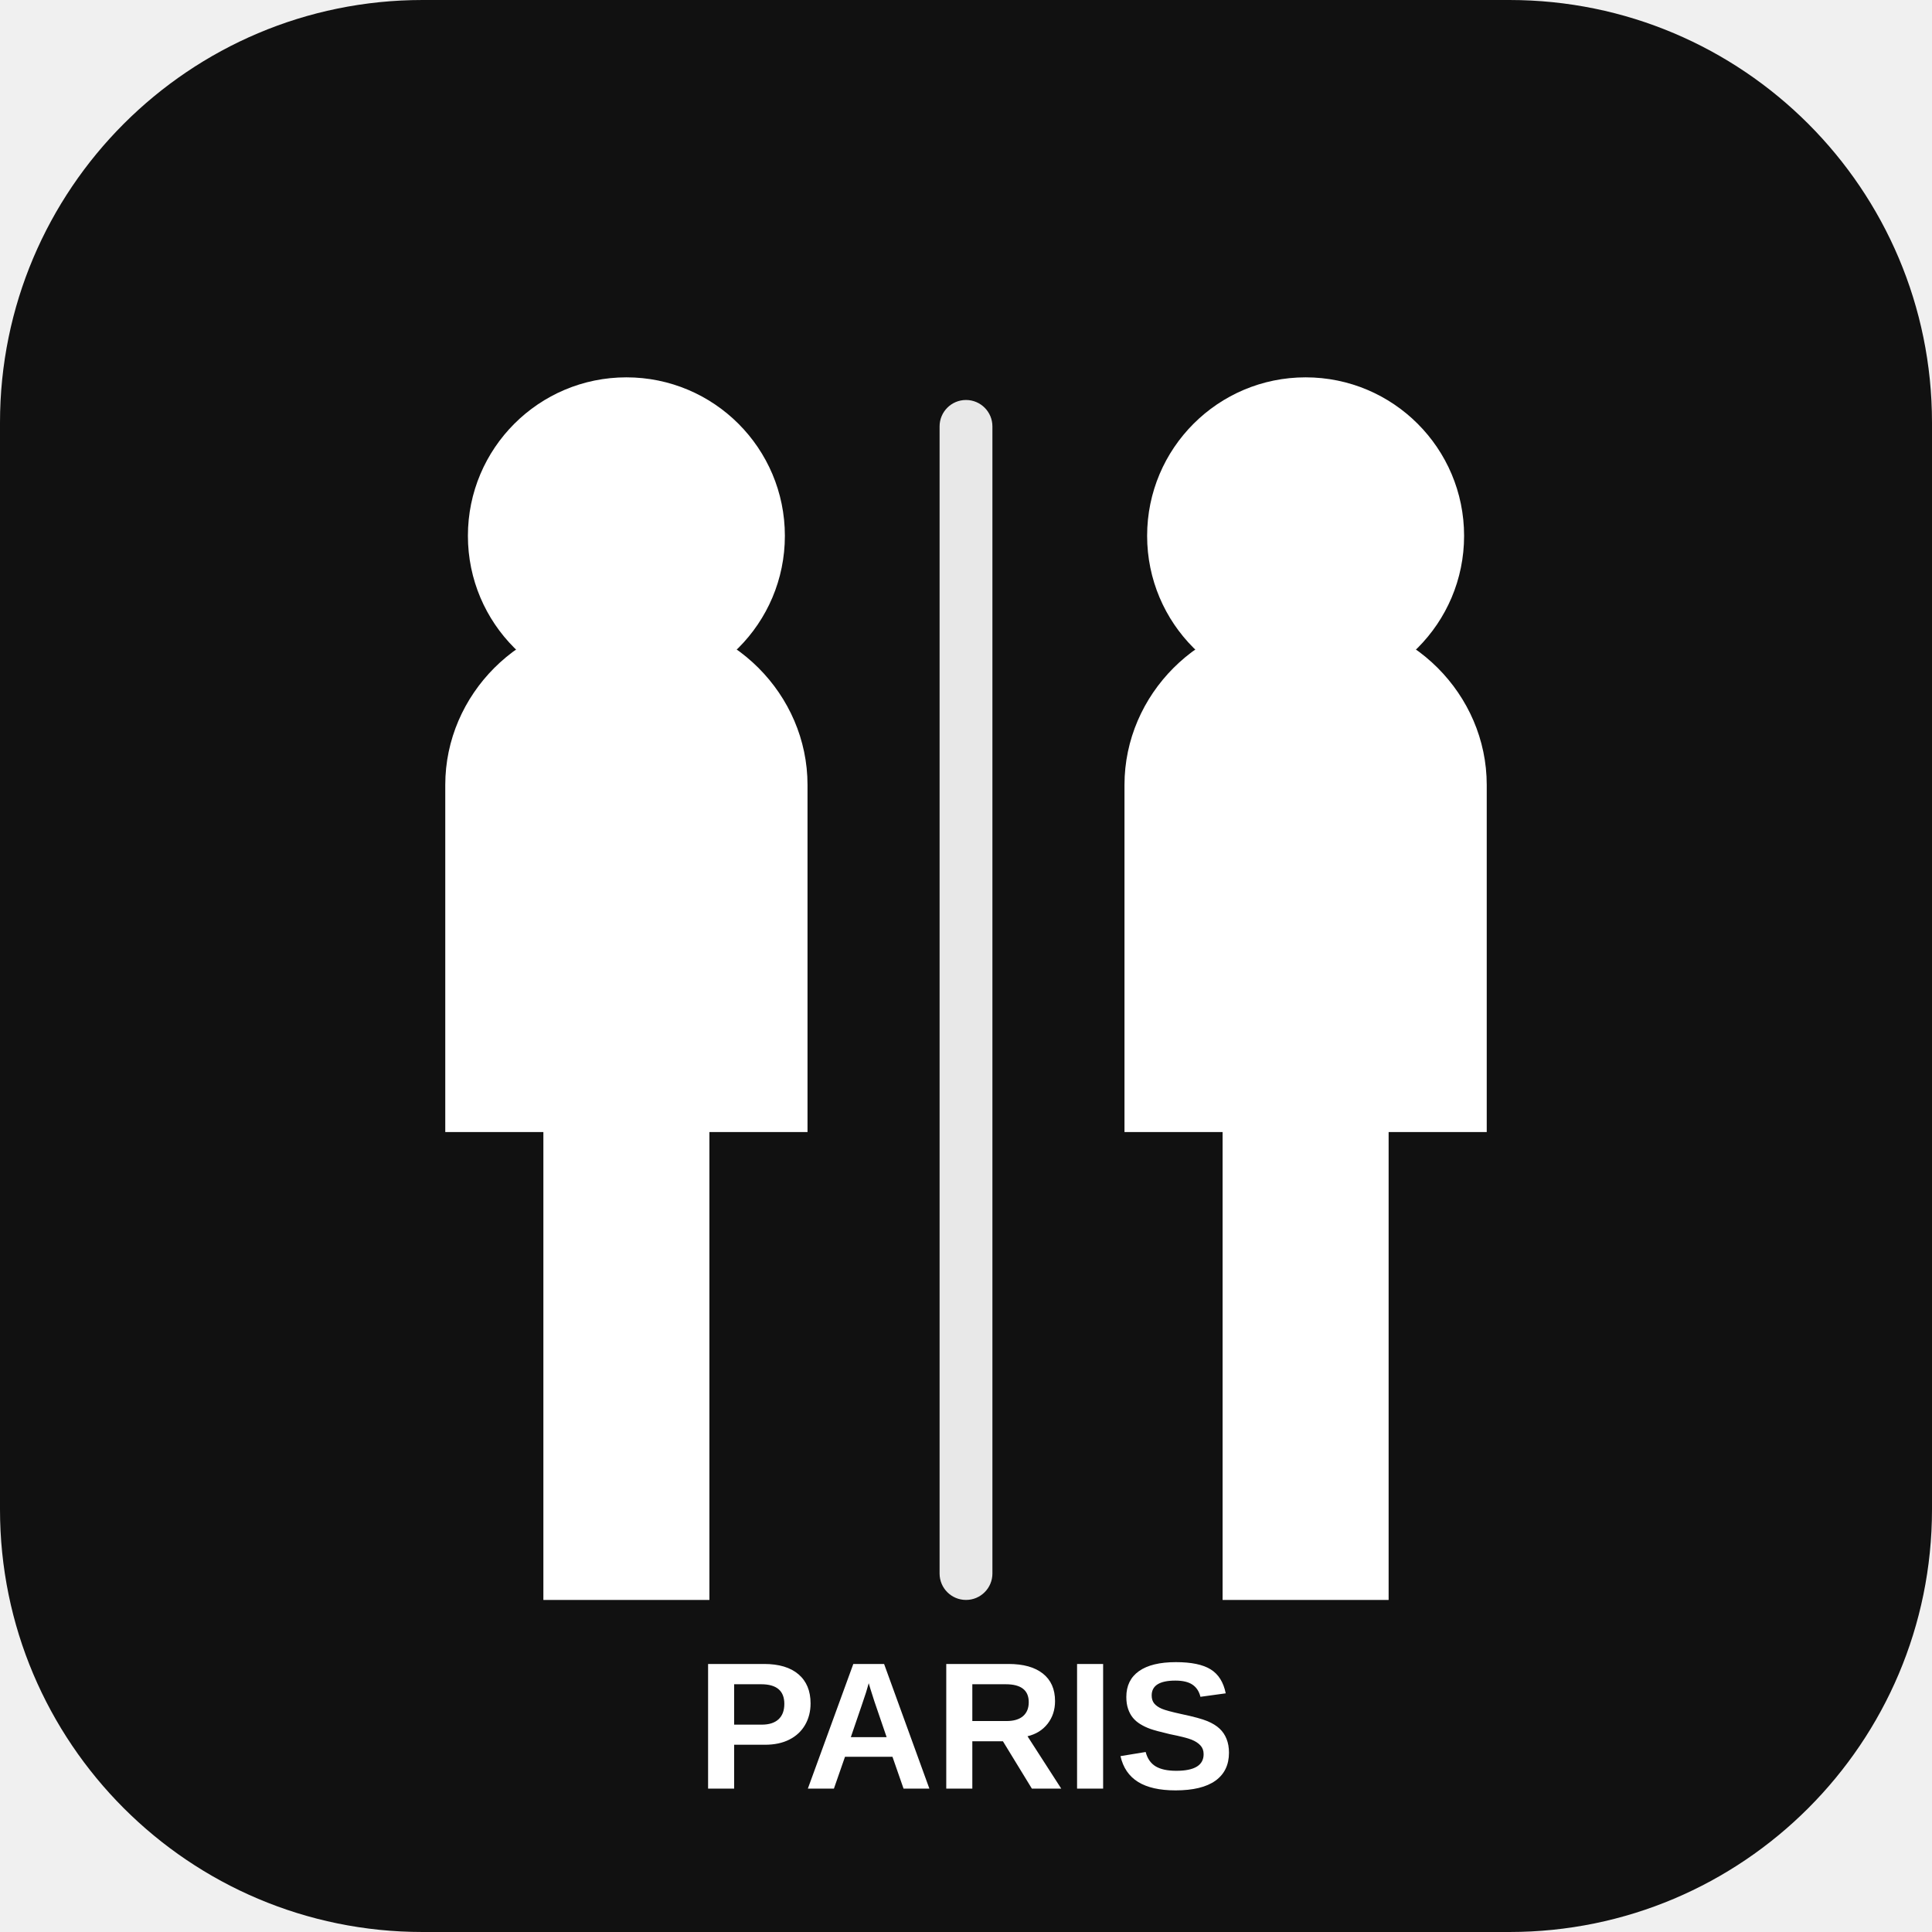
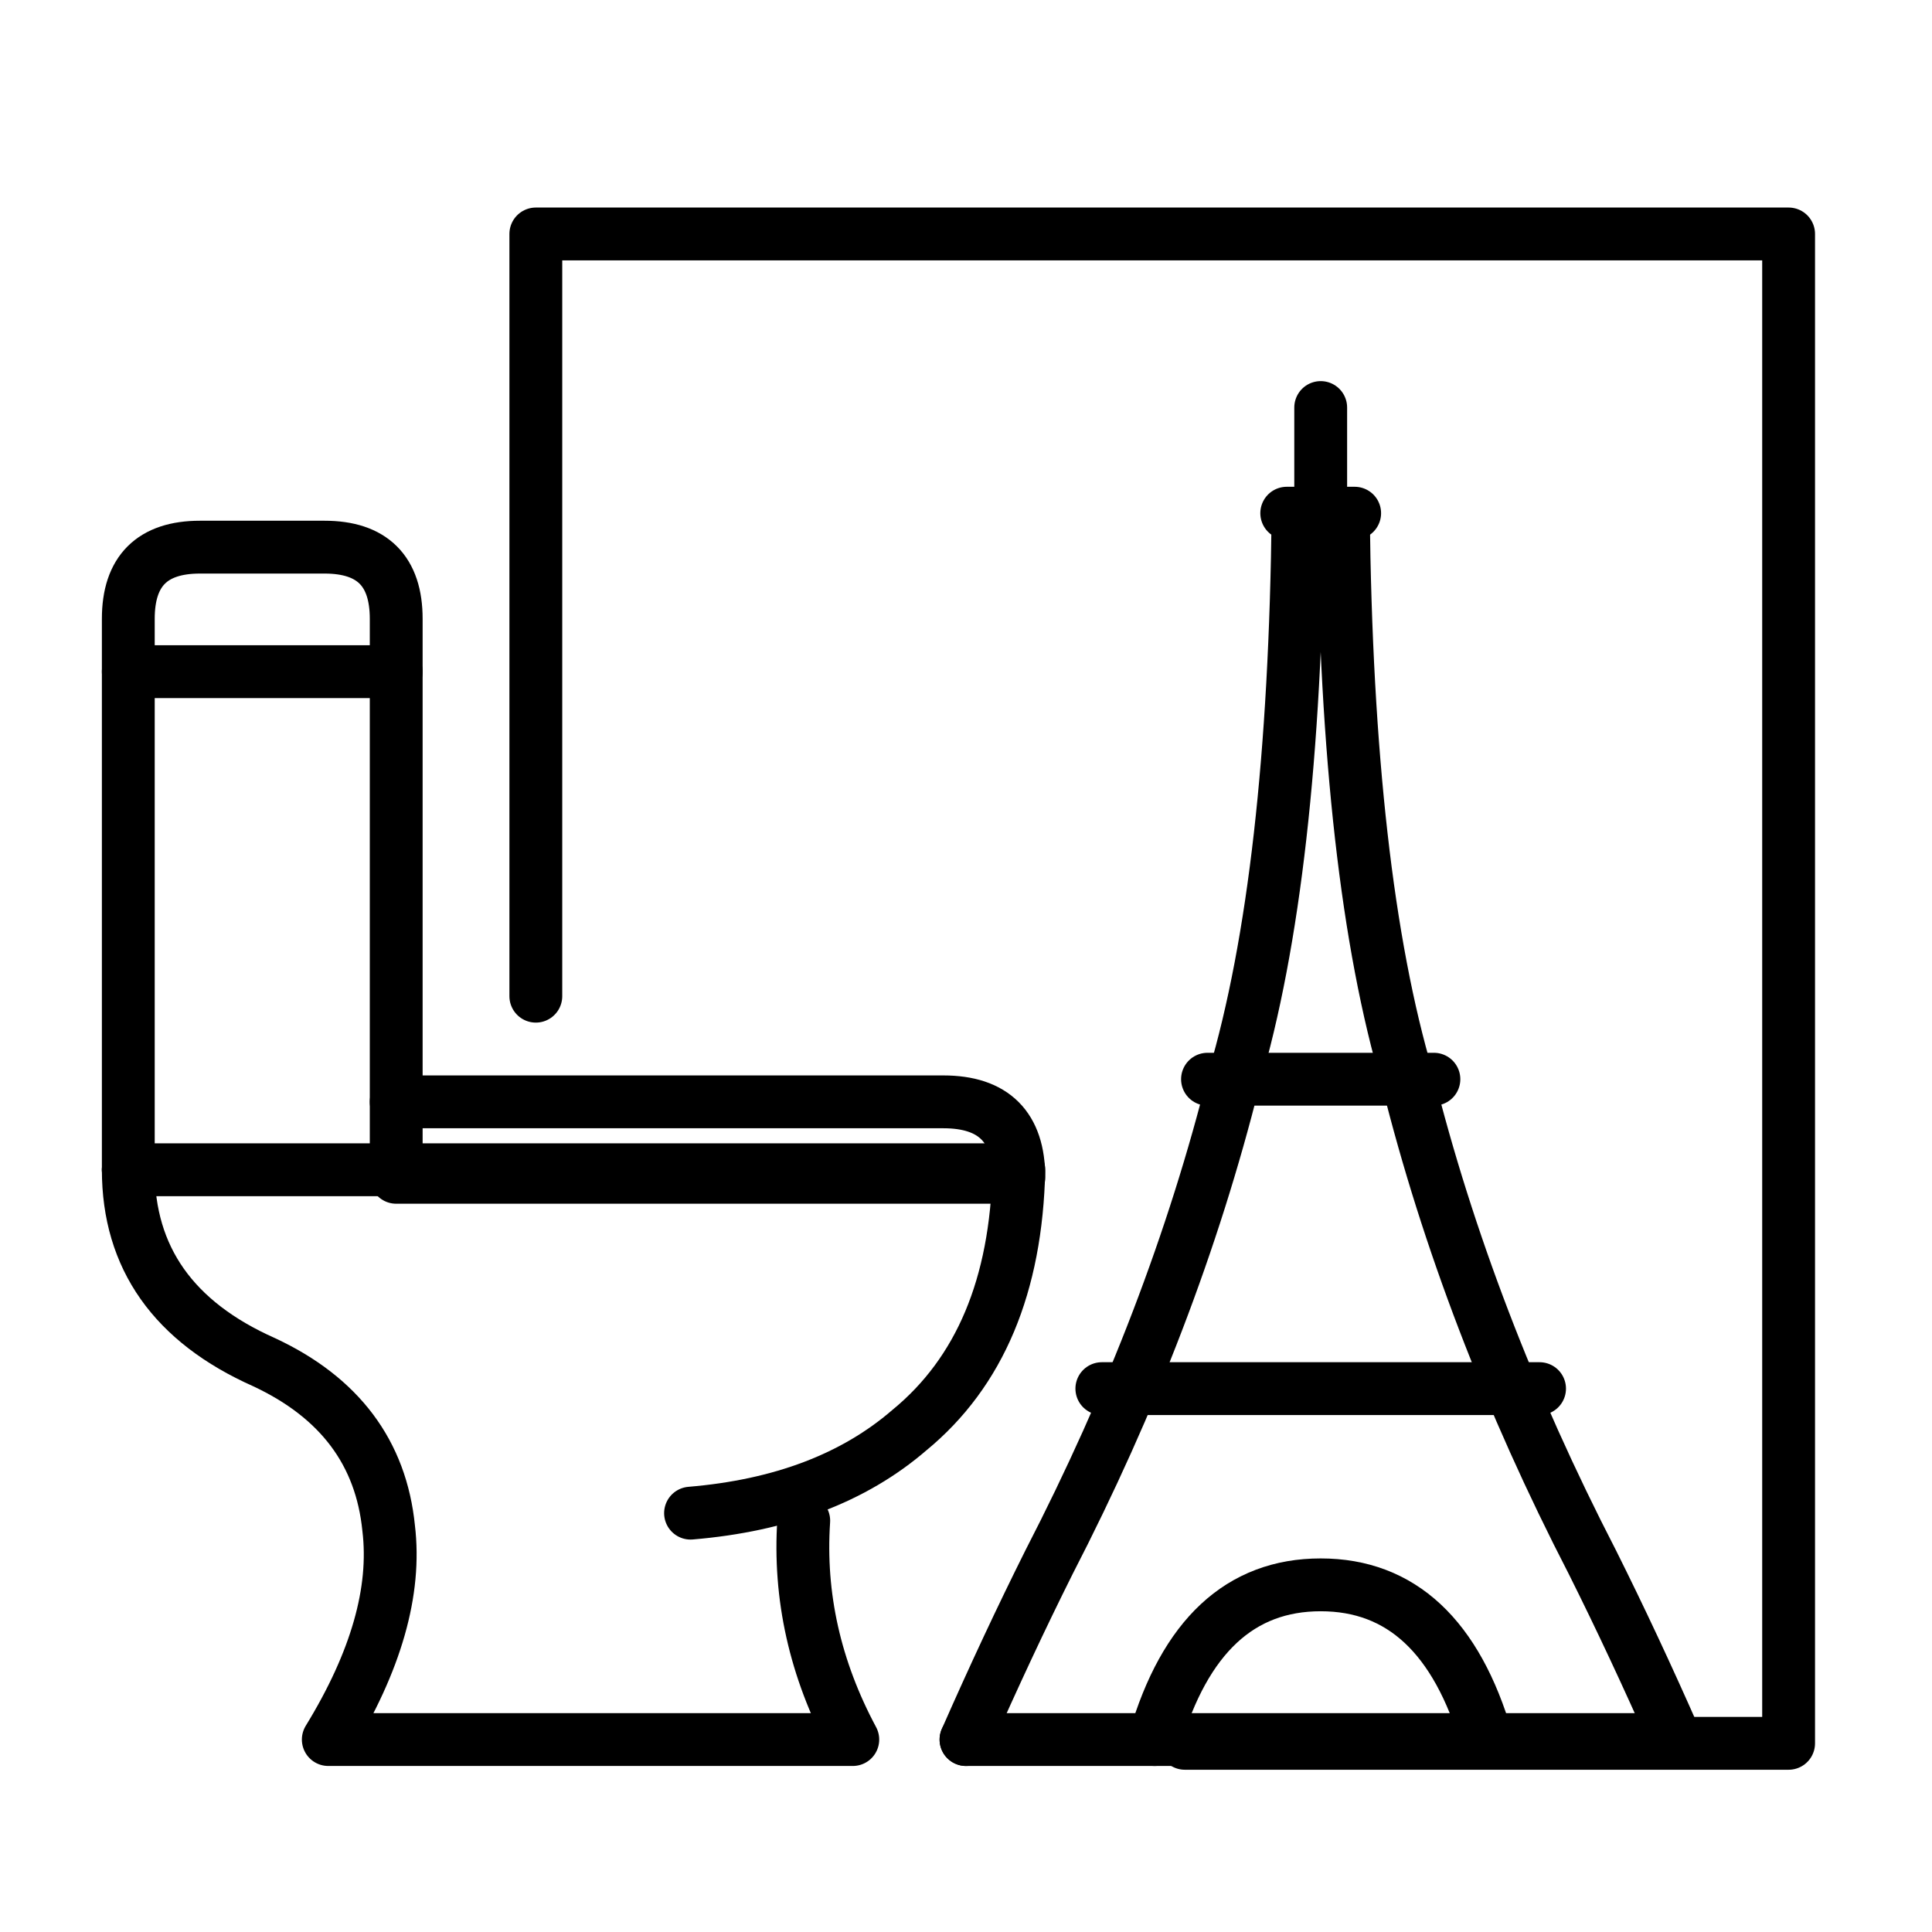
<svg xmlns="http://www.w3.org/2000/svg" viewBox="0 0 512 512">
-   <rect width="512" height="512" rx="112" fill="#111111" />
-   <circle cx="166" cy="142" r="42" fill="#ffffff" />
-   <circle cx="346" cy="142" r="42" fill="#ffffff" />
-   <path d="M118 208c0-24 20-44 44-44h8c24 0 44 20 44 44v92h-26v124h-44V300h-26z" fill="#ffffff" />
-   <path d="M298 208c0-24 20-44 44-44h8c24 0 44 20 44 44v92h-26v124h-44V300h-26z" fill="#ffffff" />
-   <rect x="249" y="106" width="14" height="318" rx="7" fill="#ffffff" opacity=".9" />
-   <text x="256" y="474" text-anchor="middle" font-family="Arial,Helvetica,sans-serif" font-size="48" font-weight="700" fill="#ffffff">PARIS</text>
+   <rect width="512" height="512" fill="#fff" />
+   <g fill="none" stroke="#000" stroke-width="14" stroke-linecap="round" stroke-linejoin="round">
+     <path d="M142 264V62H474V462H314" />
+     <path d="M34 310V164Q34 145 53 145H86Q105 145 105 164V310" />
+     <path d="M34 178H105" />
+     <path d="M105 292H250Q270 292 270 312H105" />
+     <path d="M34 310H270Q269 356 241 379Q219 398 183 401" />
+     <path d="M34 310Q34 345 70 361Q100 375 103 405Q106 430 87 461H226Q211 433 213 403" />
+     <path d="M350 108V136" />
+     <path d="M341 136H359" />
+     <path d="M344 136Q343 232 327 286Q311 350 278 414Q267 436 256 461" />
+     <path d="M356 136Q357 232 373 286Q389 350 422 414Q433 436 444 461" />
+     <path d="M320 286H380" />
+     <path d="M292 368H408" />
+     <path d="M306 461Q318 420 350 420Q382 420 394 461" />
+     <path d="M256 461H444" />
+   </g>
</svg>
